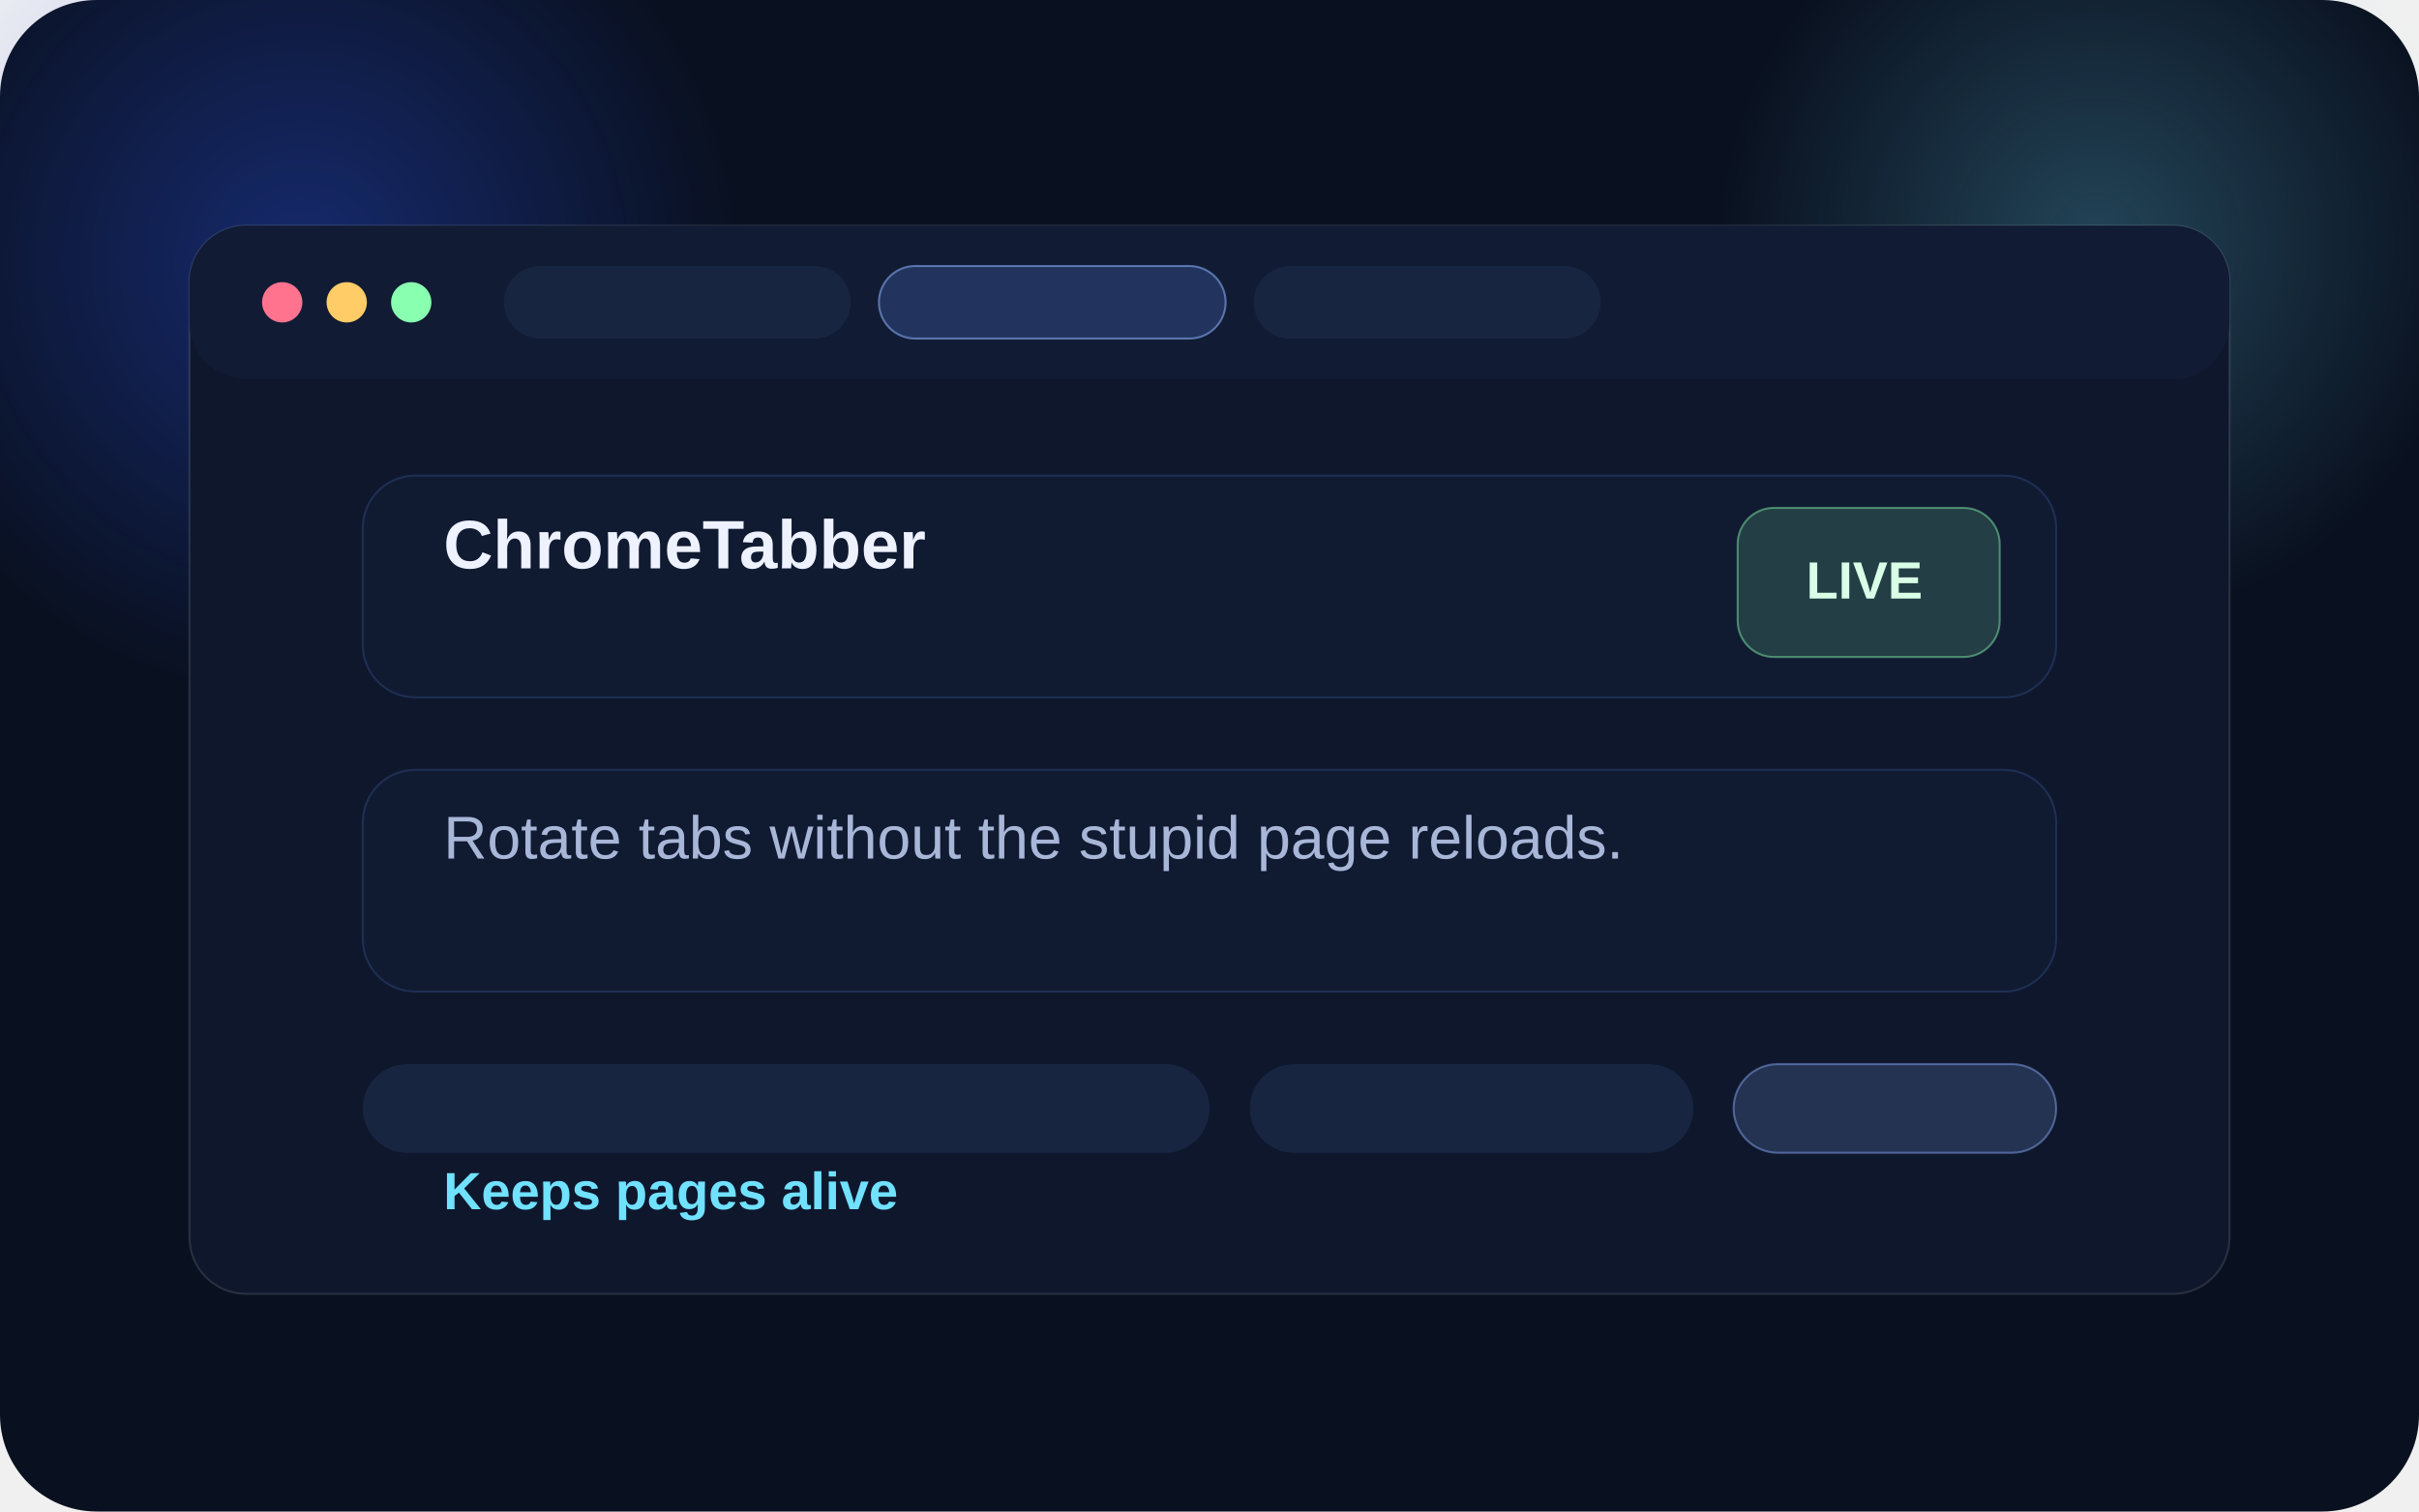
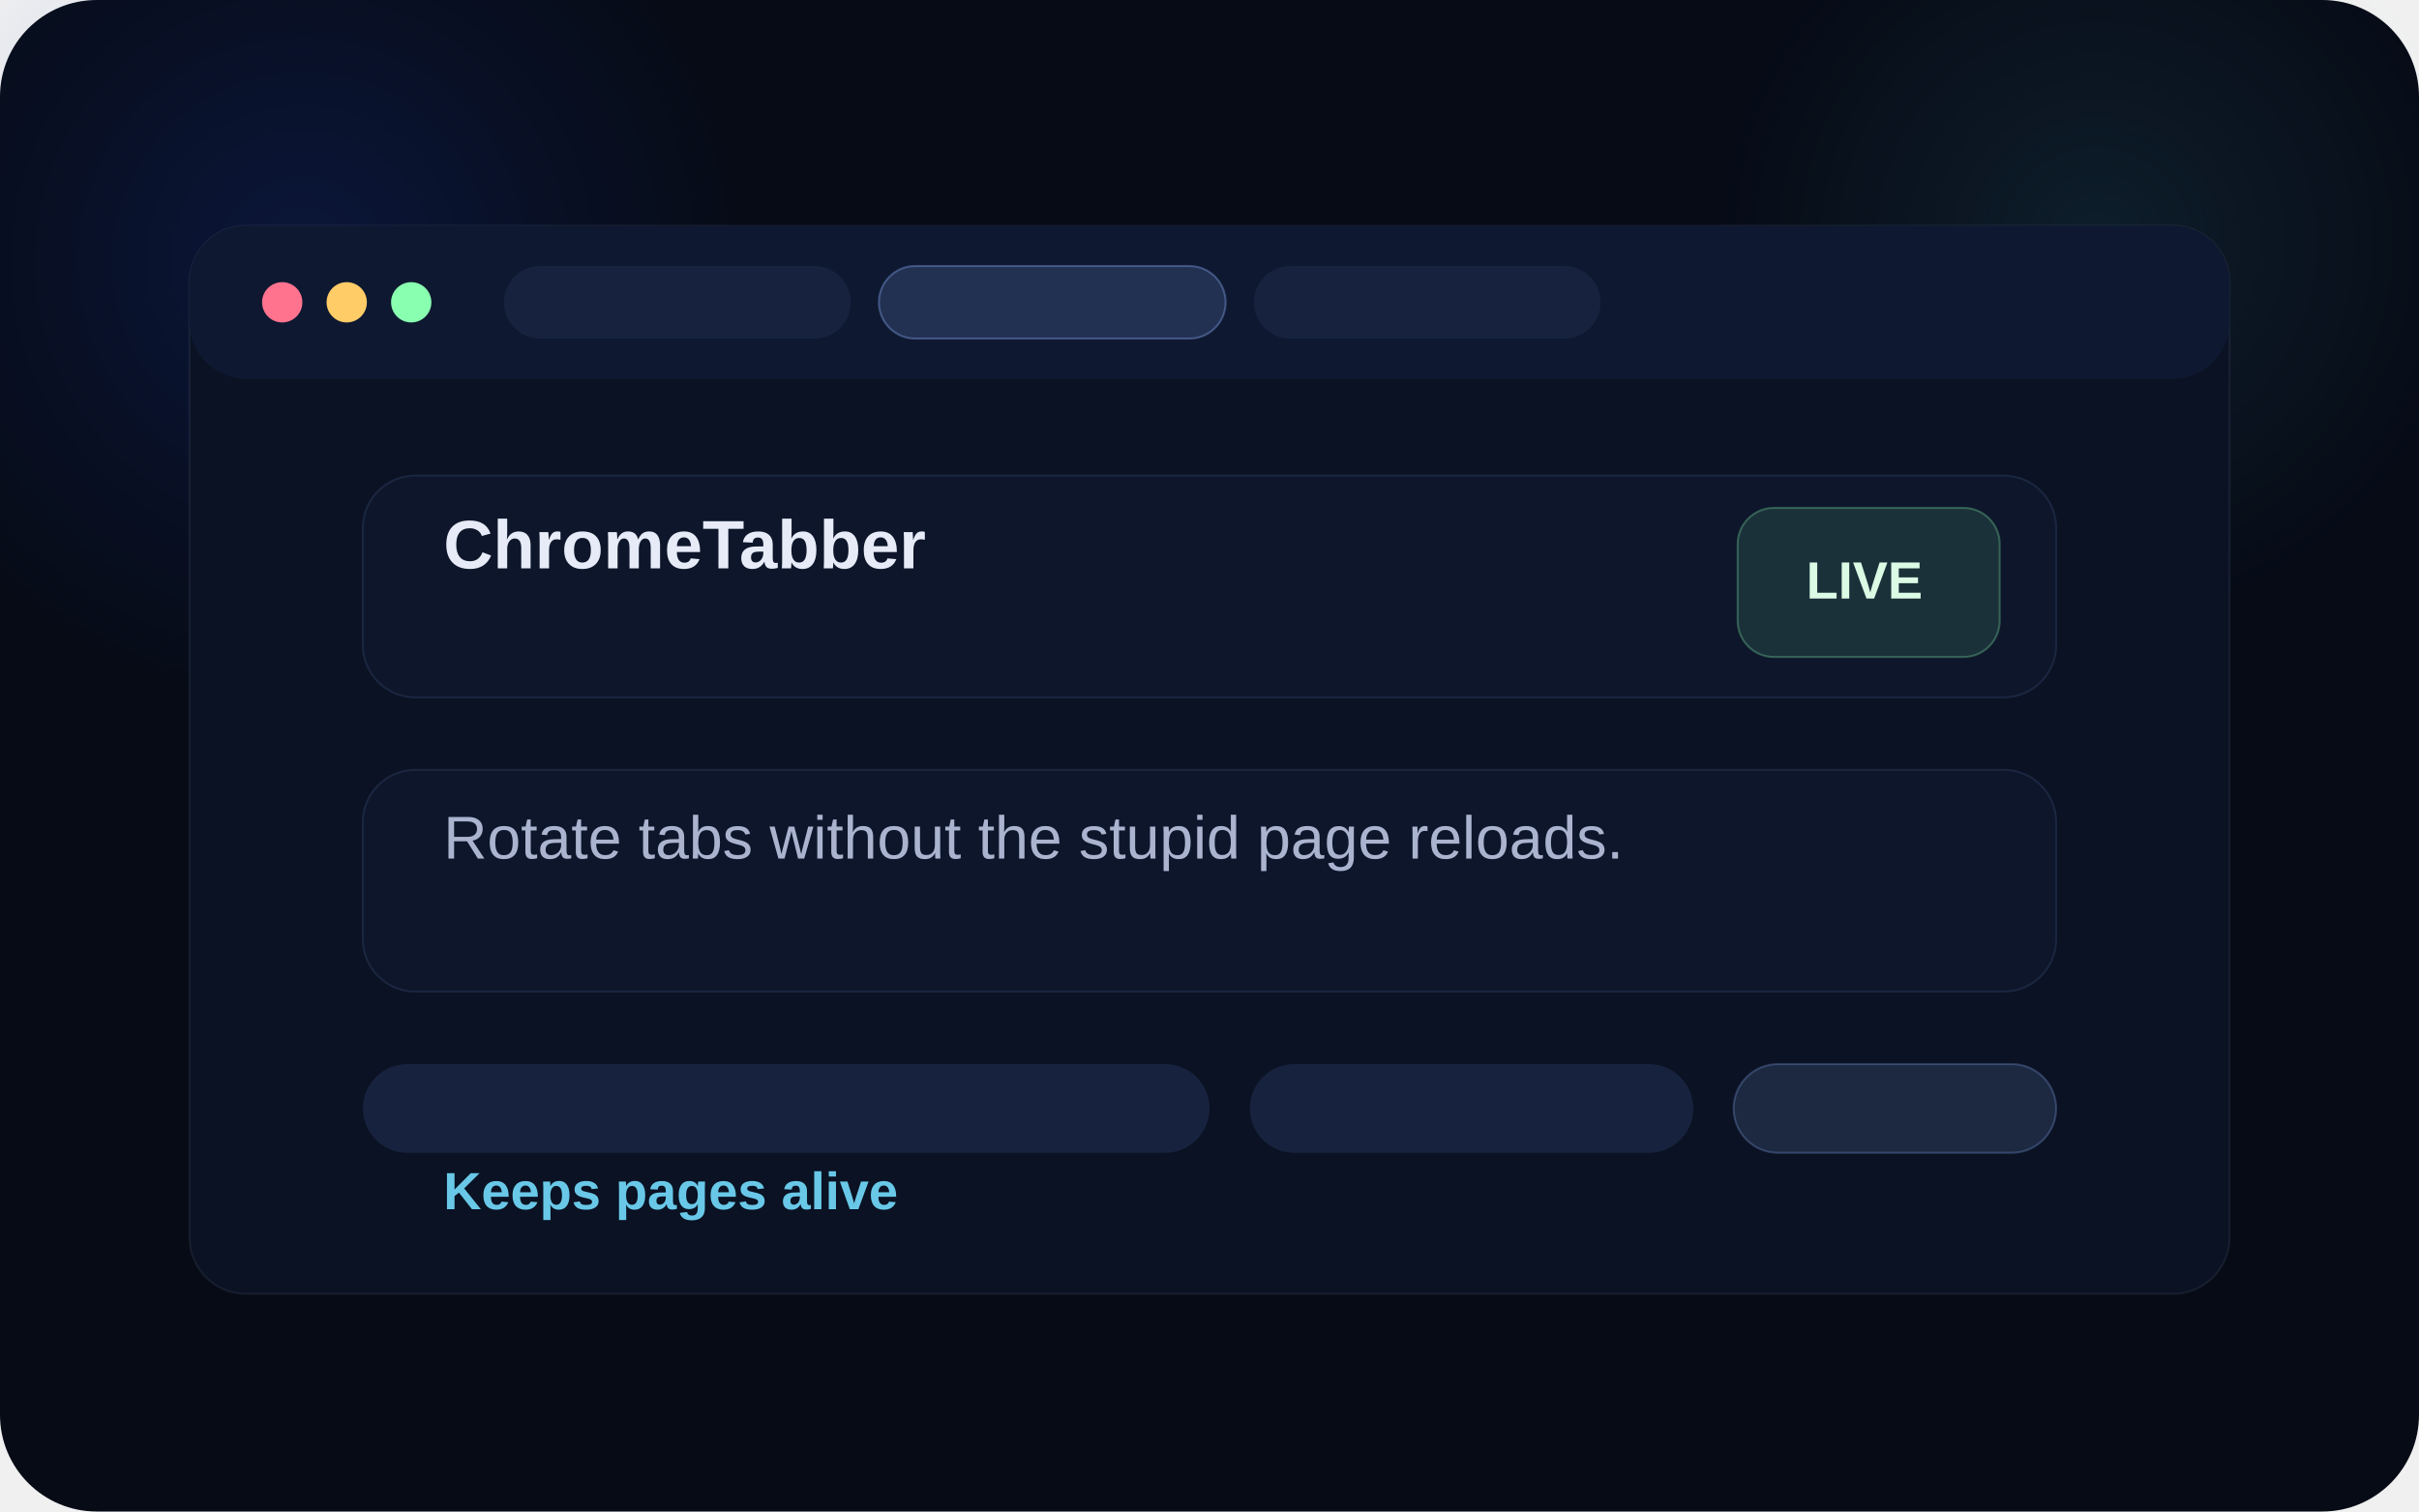
<svg xmlns="http://www.w3.org/2000/svg" width="1200" height="750" viewBox="0 0 1200 750" fill="none">
-   <rect width="1200" height="750" rx="48" fill="#09101F" />
-   <circle cx="150" cy="130" r="220" fill="url(#a)" fill-opacity="0.35" />
-   <circle cx="1040" cy="120" r="190" fill="url(#b)" fill-opacity="0.25" />
-   <rect x="94" y="112" width="1012" height="530" rx="28" fill="#0F172D" stroke="#FFFFFF" stroke-opacity="0.12" />
-   <rect x="94" y="112" width="1012" height="76" rx="28" fill="#111B34" />
+   <rect width="1200" height="750" rx="48" fill="#060B16" />
+   <circle cx="150" cy="130" r="220" fill="url(#a)" fill-opacity="0.18" />
+   <circle cx="1040" cy="120" r="190" fill="url(#b)" fill-opacity="0.12" />
+   <rect x="94" y="112" width="1012" height="530" rx="28" fill="#0A1223" stroke="#BFD0F4" stroke-opacity="0.08" />
+   <rect x="94" y="112" width="1012" height="76" rx="28" fill="#0E1830" />
  <circle cx="140" cy="150" r="10" fill="#FF738F" />
  <circle cx="172" cy="150" r="10" fill="#FFCC67" />
  <circle cx="204" cy="150" r="10" fill="#89FFB0" />
-   <rect x="250" y="132" width="172" height="36" rx="18" fill="#182541" />
-   <rect x="436" y="132" width="172" height="36" rx="18" fill="#22345D" stroke="#8FB2FF" stroke-opacity="0.55" />
-   <rect x="622" y="132" width="172" height="36" rx="18" fill="#182541" />
-   <rect x="180" y="236" width="840" height="110" rx="26" fill="#101A31" stroke="#1E2F53" />
-   <rect x="180" y="382" width="840" height="110" rx="26" fill="#101A31" stroke="#1E2F53" />
-   <rect x="180" y="528" width="420" height="44" rx="22" fill="#182541" />
-   <rect x="620" y="528" width="220" height="44" rx="22" fill="#182541" />
-   <rect x="860" y="528" width="160" height="44" rx="22" fill="#8FB2FF" fill-opacity="0.18" stroke="#8FB2FF" stroke-opacity="0.45" />
-   <text x="220" y="282" fill="#EEF2FF" font-family="Arial, sans-serif" font-size="34" font-weight="700">ChromeTabber</text>
-   <text x="220" y="426" fill="#A8B6D8" font-family="Arial, sans-serif" font-size="30">Rotate tabs without the stupid page reloads.</text>
-   <text x="220" y="600" fill="#70E1FF" font-family="Arial, sans-serif" font-size="26" font-weight="700">Keeps pages alive</text>
-   <rect x="862" y="252" width="130" height="74" rx="18" fill="#89FFB0" fill-opacity="0.16" stroke="#89FFB0" stroke-opacity="0.45" />
-   <text x="896" y="297" fill="#D9FFE6" font-family="Arial, sans-serif" font-size="26" font-weight="700">LIVE</text>
+   <rect x="250" y="132" width="172" height="36" rx="18" fill="#17233E" />
+   <rect x="436" y="132" width="172" height="36" rx="18" fill="#223152" stroke="#8FB2FF" stroke-opacity="0.35" />
+   <rect x="622" y="132" width="172" height="36" rx="18" fill="#17233E" />
+   <rect x="180" y="236" width="840" height="110" rx="26" fill="#0D162A" stroke="#1A2640" />
+   <rect x="180" y="382" width="840" height="110" rx="26" fill="#0D162A" stroke="#1A2640" />
+   <rect x="180" y="528" width="420" height="44" rx="22" fill="#17233E" />
+   <rect x="620" y="528" width="220" height="44" rx="22" fill="#17233E" />
+   <rect x="860" y="528" width="160" height="44" rx="22" fill="#8FB2FF" fill-opacity="0.14" stroke="#8FB2FF" stroke-opacity="0.26" />
+   <text x="220" y="282" fill="#E6EBF7" font-family="Arial, sans-serif" font-size="34" font-weight="700">ChromeTabber</text>
+   <text x="220" y="426" fill="#AAB4CF" font-family="Arial, sans-serif" font-size="30">Rotate tabs without the stupid page reloads.</text>
+   <text x="220" y="600" fill="#69C8E8" font-family="Arial, sans-serif" font-size="26" font-weight="700">Keeps pages alive</text>
+   <rect x="862" y="252" width="130" height="74" rx="18" fill="#89FFB0" fill-opacity="0.12" stroke="#89FFB0" stroke-opacity="0.28" />
+   <text x="896" y="297" fill="#DBFBE4" font-family="Arial, sans-serif" font-size="26" font-weight="700">LIVE</text>
  <defs>
    <radialGradient id="a" cx="0" cy="0" r="1" gradientUnits="userSpaceOnUse" gradientTransform="translate(150 130) rotate(90) scale(220)">
-       <stop stop-color="#2F5AFF" />
-       <stop offset="1" stop-color="#2F5AFF" stop-opacity="0" />
+       <stop stop-color="#2449D9" />
+       <stop offset="1" stop-color="#2449D9" stop-opacity="0" />
    </radialGradient>
    <radialGradient id="b" cx="0" cy="0" r="1" gradientUnits="userSpaceOnUse" gradientTransform="translate(1040 120) rotate(90) scale(190)">
-       <stop stop-color="#70E1FF" />
-       <stop offset="1" stop-color="#70E1FF" stop-opacity="0" />
+       <stop stop-color="#4AA7C2" />
+       <stop offset="1" stop-color="#4AA7C2" stop-opacity="0" />
    </radialGradient>
  </defs>
</svg>
